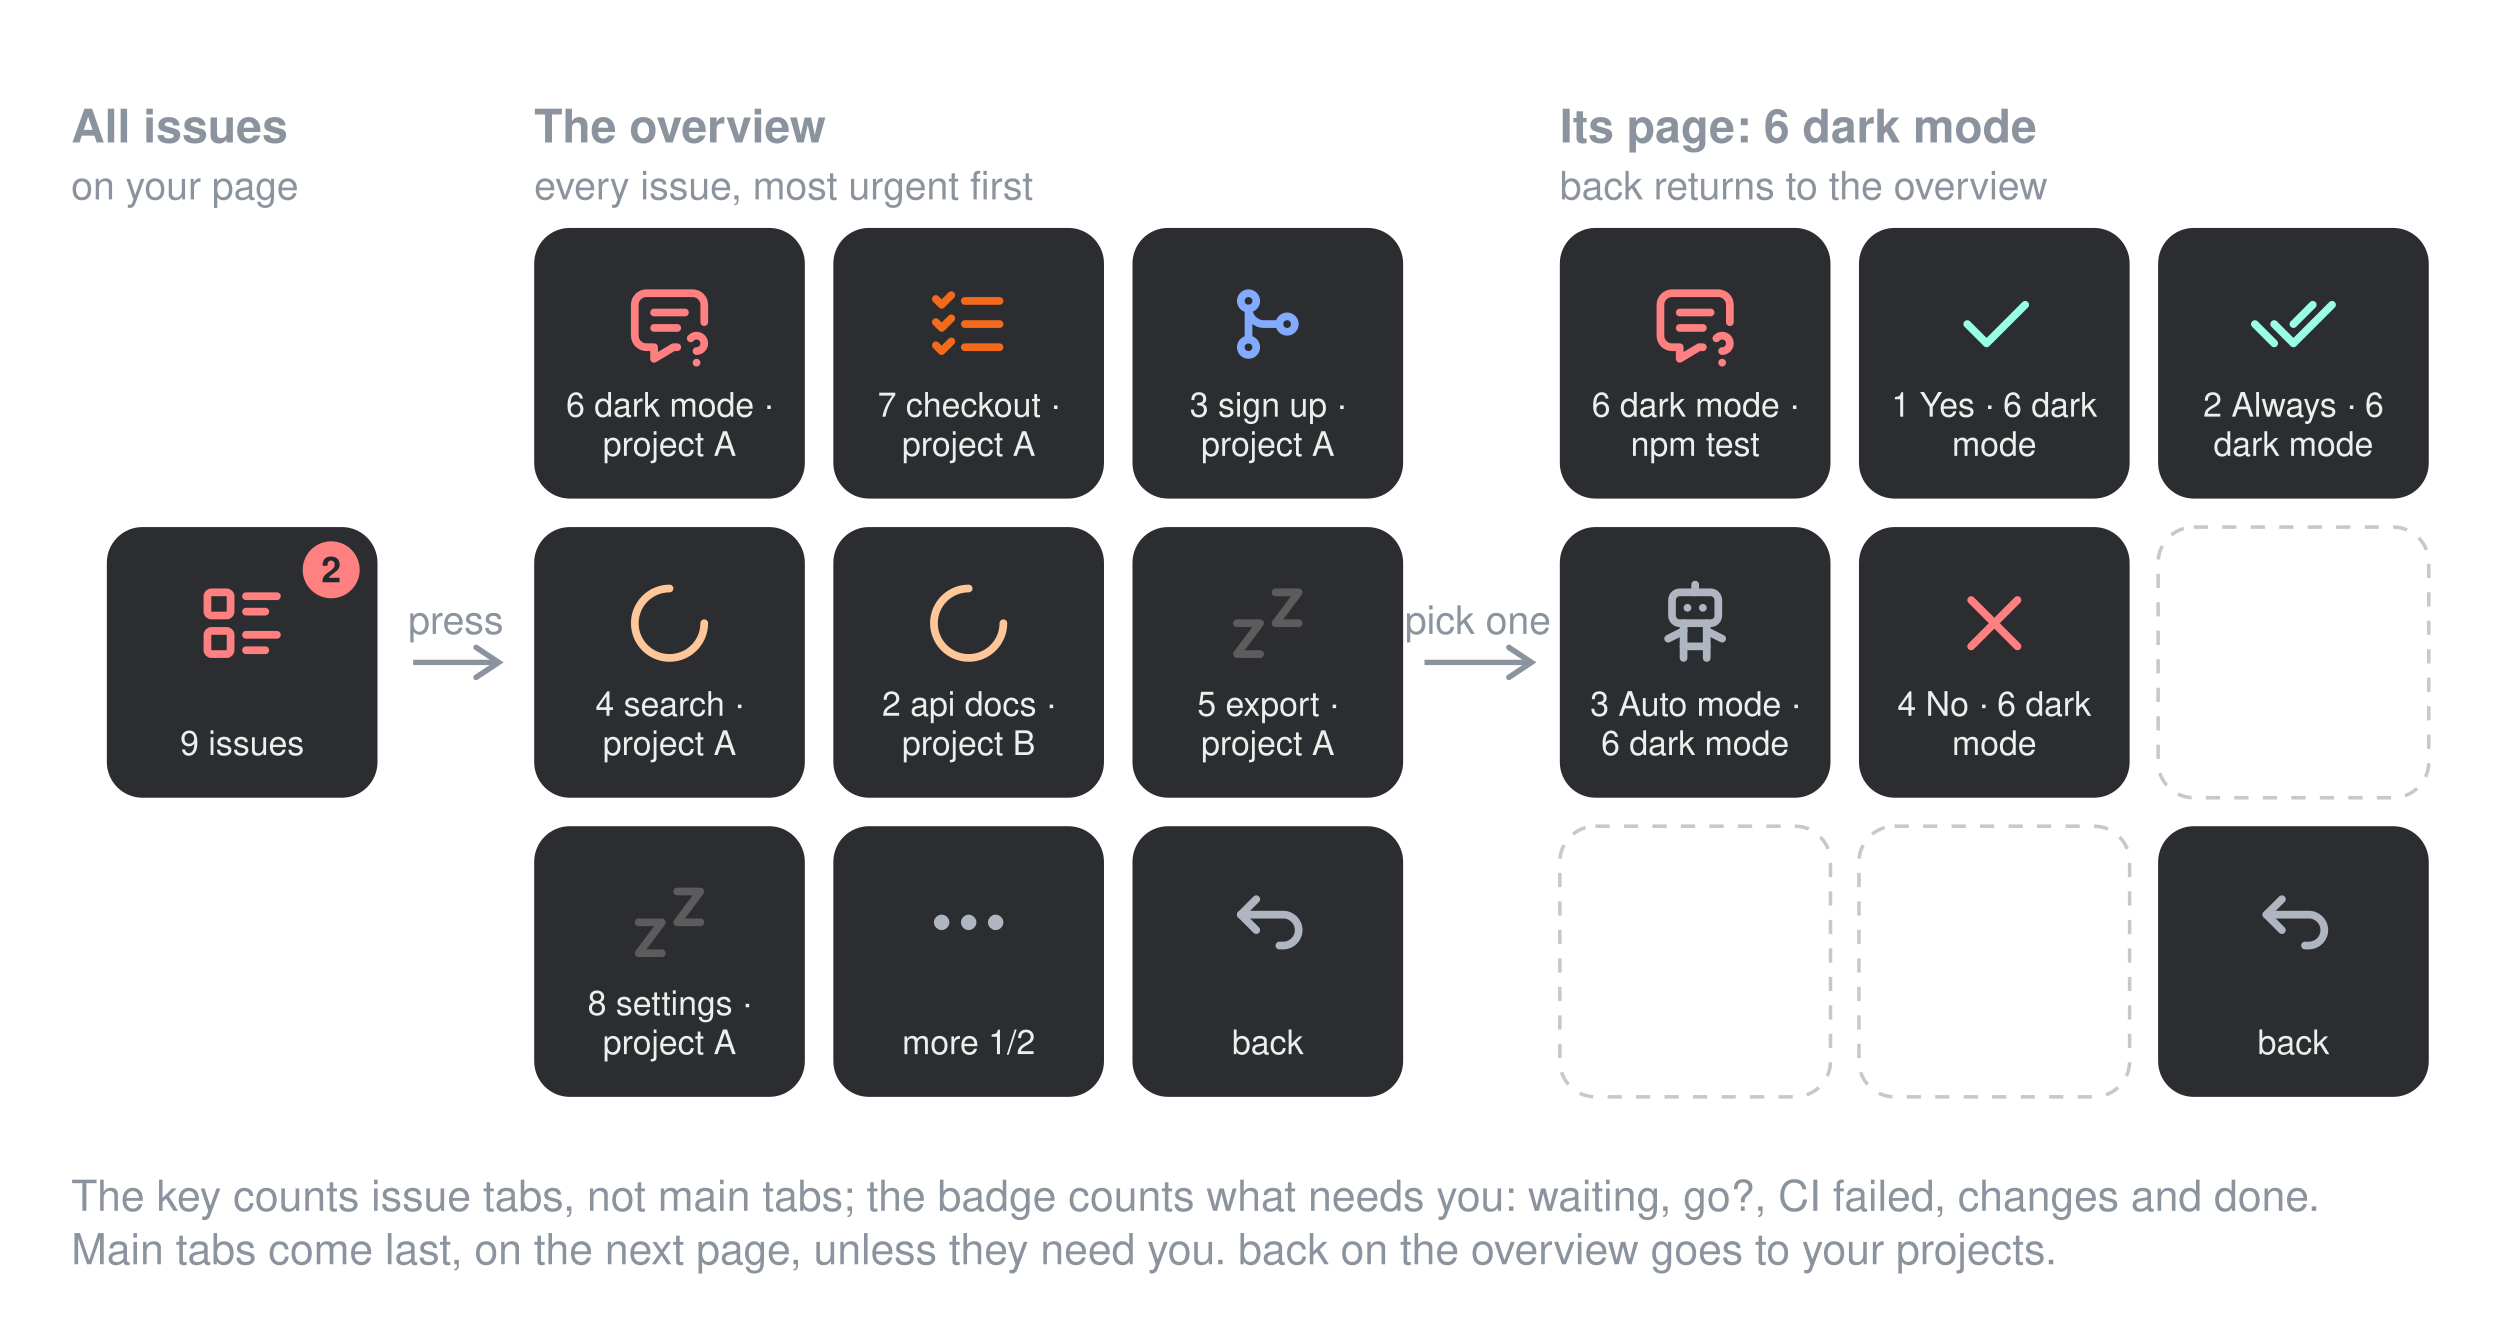
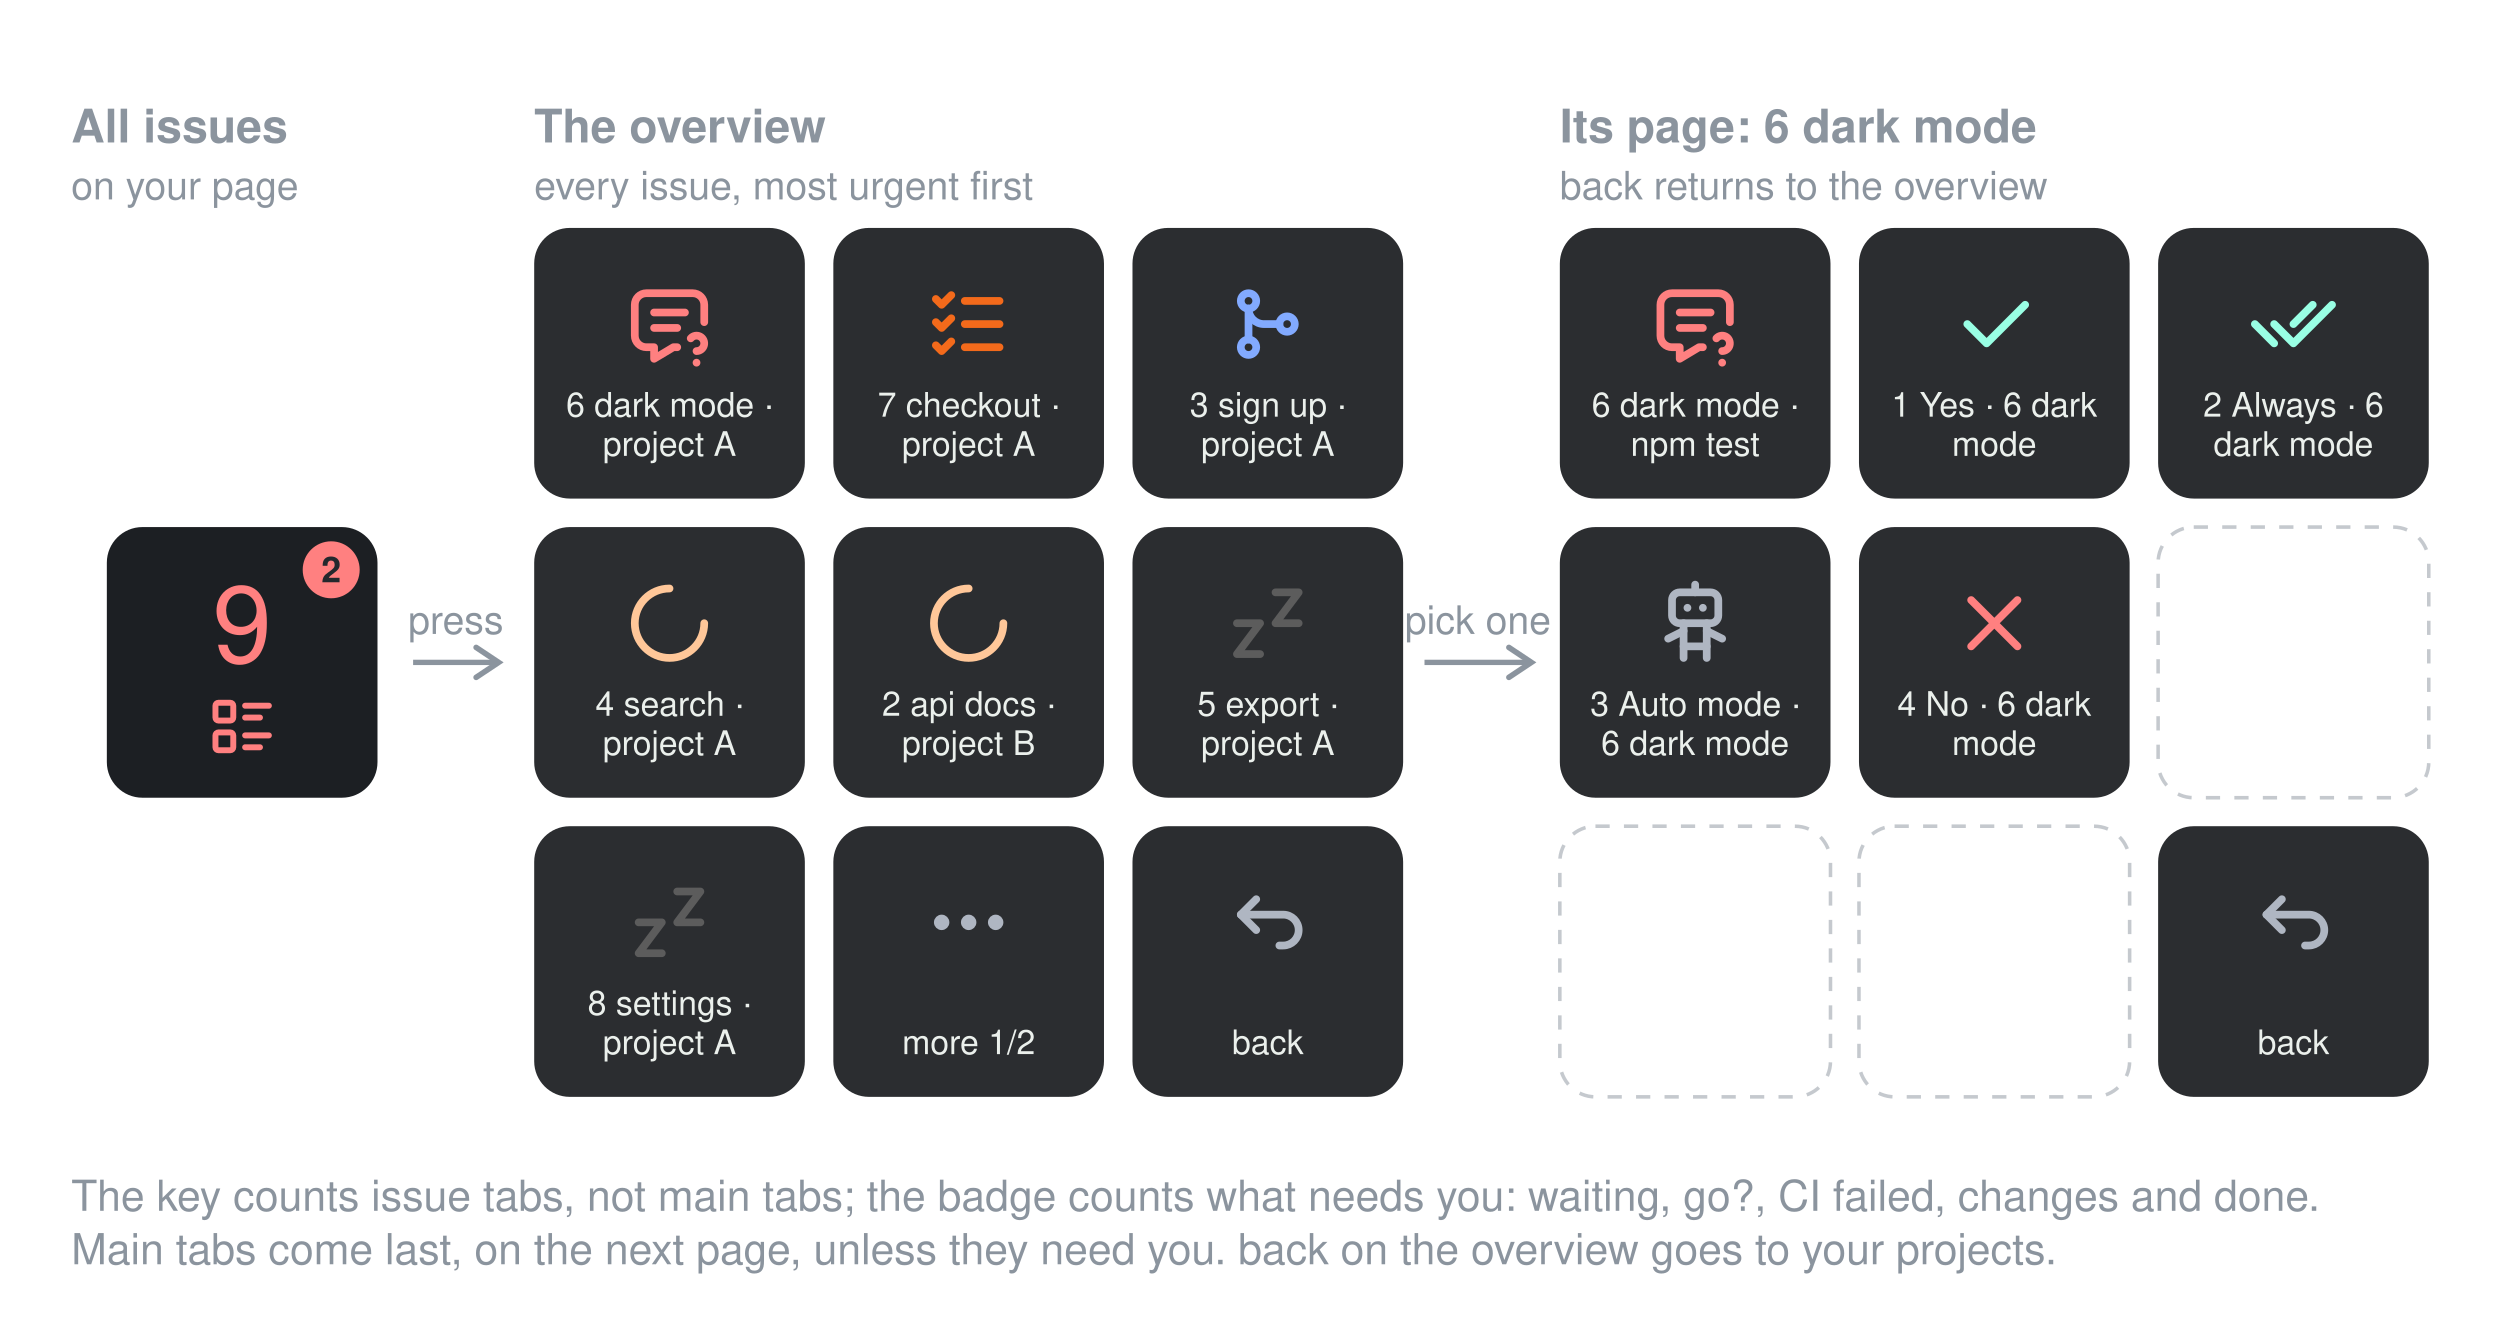
<svg xmlns="http://www.w3.org/2000/svg" viewBox="0 0 702 370" width="702" height="370" font-family="-apple-system, BlinkMacSystemFont, 'Segoe UI', Helvetica, Arial, sans-serif">
  <defs>
    <marker id="a" viewBox="0 0 10 10" refX="8" refY="5" markerWidth="7" markerHeight="7" orient="auto">
      <path d="M2 1L8 5L2 9" fill="none" stroke="#8b949e" stroke-width="1.5" stroke-linecap="round" />
    </marker>
  </defs>
  <text x="20" y="40" font-size="13" font-weight="600" fill="#8b949e" text-anchor="start">All issues</text>
  <text x="20" y="56" font-size="11" font-weight="400" fill="#8b949e" text-anchor="start">on your page</text>
-   <rect x="30" y="148" width="76" height="76" rx="10" fill="#2b2d30" />
-   <g transform="translate(55.0 162.0) scale(1.083333)" fill="none" stroke="#ff8080" stroke-width="2" stroke-linecap="round" stroke-linejoin="round">
+   <rect x="30" y="148" width="76" height="76" rx="10" fill="#1c1f23" />
+   <text x="68.0" y="186" text-anchor="middle" font-size="30" font-weight="400" fill="#ff8080">9</text>
+   <g transform="translate(58.0 194) scale(0.8333333)" fill="none" stroke="#ff8080" stroke-width="2" stroke-linecap="round" stroke-linejoin="round">
    <path d="M13 5h8" />
    <path d="M13 9h5" />
    <path d="M13 15h8" />
    <path d="M13 19h5" />
    <path d="M3 4m0 1a1 1 0 0 1 1 -1h4a1 1 0 0 1 1 1v4a1 1 0 0 1 -1 1h-4a1 1 0 0 1 -1 -1z" />
    <path d="M3 14m0 1a1 1 0 0 1 1 -1h4a1 1 0 0 1 1 1v4a1 1 0 0 1 -1 1h-4a1 1 0 0 1 -1 -1z" />
  </g>
  <circle cx="93" cy="160" r="8" fill="#ff8080" />
  <text x="93" y="163.5" text-anchor="middle" font-size="10" font-weight="600" fill="#24282d">2</text>
-   <text x="68.0" y="212" text-anchor="middle" font-size="9.5" fill="#ebf0ec">9 issues</text>
  <text x="150" y="40" font-size="13" font-weight="600" fill="#8b949e" text-anchor="start">The overview</text>
  <text x="150" y="56" font-size="11" font-weight="400" fill="#8b949e" text-anchor="start">every issue, most urgent first</text>
  <rect x="150" y="64" width="76" height="76" rx="10" fill="#2b2d30" />
  <g transform="translate(175.0 78.0) scale(1.083333)" fill="none" stroke="#ff8080" stroke-width="2" stroke-linecap="round" stroke-linejoin="round">
    <path d="M8 9h8" />
    <path d="M8 13h6" />
    <path d="M14 18h-1l-5 3v-3h-2a3 3 0 0 1 -3 -3v-8a3 3 0 0 1 3 -3h12a3 3 0 0 1 3 3v4.5" />
    <path d="M19 22v.01" />
    <path d="M19 19a2.003 2.003 0 0 0 .914 -3.782a1.98 1.98 0 0 0 -2.414 .483" />
  </g>
  <text x="188.0" y="117" text-anchor="middle" font-size="9.5" fill="#ebf0ec">6 dark mode ·</text>
  <text x="188.0" y="128" text-anchor="middle" font-size="9.5" fill="#ebf0ec">project A</text>
  <rect x="234" y="64" width="76" height="76" rx="10" fill="#2b2d30" />
  <g transform="translate(259.0 78.0) scale(1.083333)" fill="none" stroke="#f36a1b" stroke-width="2" stroke-linecap="round" stroke-linejoin="round">
    <path d="M3.5 5.5l1.5 1.5l2.5 -2.5" />
    <path d="M3.5 11.5l1.5 1.5l2.5 -2.5" />
    <path d="M3.5 17.5l1.5 1.5l2.5 -2.5" />
    <path d="M11 6l9 0" />
    <path d="M11 12l9 0" />
    <path d="M11 18l9 0" />
  </g>
  <text x="272.0" y="117" text-anchor="middle" font-size="9.5" fill="#ebf0ec">7 checkout ·</text>
  <text x="272.0" y="128" text-anchor="middle" font-size="9.5" fill="#ebf0ec">project A</text>
  <rect x="318" y="64" width="76" height="76" rx="10" fill="#2b2d30" />
  <g transform="translate(343.0 78.0) scale(1.083333)" fill="none" stroke="#82aaff" stroke-width="2" stroke-linecap="round" stroke-linejoin="round">
    <path d="M7 18m-2 0a2 2 0 1 0 4 0a2 2 0 1 0 -4 0" />
    <path d="M7 6m-2 0a2 2 0 1 0 4 0a2 2 0 1 0 -4 0" />
    <path d="M17 12m-2 0a2 2 0 1 0 4 0a2 2 0 1 0 -4 0" />
    <path d="M7 8l0 8" />
    <path d="M7 8a4 4 0 0 0 4 4h4" />
  </g>
  <text x="356.0" y="117" text-anchor="middle" font-size="9.5" fill="#ebf0ec">3 sign up ·</text>
  <text x="356.0" y="128" text-anchor="middle" font-size="9.5" fill="#ebf0ec">project A</text>
  <rect x="150" y="148" width="76" height="76" rx="10" fill="#2b2d30" />
  <g transform="translate(175.0 162.0) scale(1.083333)" fill="none" stroke="#ffc799" stroke-width="2" stroke-linecap="round" stroke-linejoin="round">
    <path d="M12 3a9 9 0 1 0 9 9" />
  </g>
  <text x="188.0" y="201" text-anchor="middle" font-size="9.5" fill="#ebf0ec">4 search ·</text>
  <text x="188.0" y="212" text-anchor="middle" font-size="9.5" fill="#ebf0ec">project A</text>
  <rect x="234" y="148" width="76" height="76" rx="10" fill="#2b2d30" />
  <g transform="translate(259.0 162.0) scale(1.083333)" fill="none" stroke="#ffc799" stroke-width="2" stroke-linecap="round" stroke-linejoin="round">
    <path d="M12 3a9 9 0 1 0 9 9" />
  </g>
  <text x="272.0" y="201" text-anchor="middle" font-size="9.5" fill="#ebf0ec">2 api docs ·</text>
  <text x="272.0" y="212" text-anchor="middle" font-size="9.5" fill="#ebf0ec">project B</text>
  <rect x="318" y="148" width="76" height="76" rx="10" fill="#2b2d30" />
  <g transform="translate(343.0 162.0) scale(1.083333)" fill="none" stroke="#5c5c5c" stroke-width="2" stroke-linecap="round" stroke-linejoin="round">
    <path d="M4 12h6l-6 8h6" />
    <path d="M14 4h6l-6 8h6" />
  </g>
  <text x="356.0" y="201" text-anchor="middle" font-size="9.5" fill="#ebf0ec">5 export ·</text>
  <text x="356.0" y="212" text-anchor="middle" font-size="9.5" fill="#ebf0ec">project A</text>
  <rect x="150" y="232" width="76" height="76" rx="10" fill="#2b2d30" />
  <g transform="translate(175.0 246.0) scale(1.083333)" fill="none" stroke="#5c5c5c" stroke-width="2" stroke-linecap="round" stroke-linejoin="round">
    <path d="M4 12h6l-6 8h6" />
    <path d="M14 4h6l-6 8h6" />
  </g>
  <text x="188.0" y="285" text-anchor="middle" font-size="9.5" fill="#ebf0ec">8 settings ·</text>
  <text x="188.0" y="296" text-anchor="middle" font-size="9.5" fill="#ebf0ec">project A</text>
  <rect x="234" y="232" width="76" height="76" rx="10" fill="#2b2d30" />
  <g transform="translate(259.0 246.0) scale(1.083333)" fill="none" stroke="#afb6c2" stroke-width="2" stroke-linecap="round" stroke-linejoin="round">
    <path d="M5 12m-1 0a1 1 0 1 0 2 0a1 1 0 1 0 -2 0" />
    <path d="M12 12m-1 0a1 1 0 1 0 2 0a1 1 0 1 0 -2 0" />
    <path d="M19 12m-1 0a1 1 0 1 0 2 0a1 1 0 1 0 -2 0" />
  </g>
  <text x="272.0" y="296" text-anchor="middle" font-size="9.5" fill="#ebf0ec">more 1/2</text>
  <rect x="318" y="232" width="76" height="76" rx="10" fill="#2b2d30" />
  <g transform="translate(343.0 246.0) scale(1.083333)" fill="none" stroke="#afb6c2" stroke-width="2" stroke-linecap="round" stroke-linejoin="round">
    <path d="M9 14l-4 -4l4 -4" />
    <path d="M5 10h11a4 4 0 1 1 0 8h-1" />
  </g>
  <text x="356.0" y="296" text-anchor="middle" font-size="9.5" fill="#ebf0ec">back</text>
  <text x="438" y="40" font-size="13" font-weight="600" fill="#8b949e" text-anchor="start">Its page: 6 dark mode</text>
  <text x="438" y="56" font-size="11" font-weight="400" fill="#8b949e" text-anchor="start">back returns to the overview</text>
  <rect x="438" y="64" width="76" height="76" rx="10" fill="#2b2d30" />
  <g transform="translate(463.0 78.0) scale(1.083333)" fill="none" stroke="#ff8080" stroke-width="2" stroke-linecap="round" stroke-linejoin="round">
    <path d="M8 9h8" />
    <path d="M8 13h6" />
    <path d="M14 18h-1l-5 3v-3h-2a3 3 0 0 1 -3 -3v-8a3 3 0 0 1 3 -3h12a3 3 0 0 1 3 3v4.5" />
    <path d="M19 22v.01" />
    <path d="M19 19a2.003 2.003 0 0 0 .914 -3.782a1.98 1.98 0 0 0 -2.414 .483" />
  </g>
  <text x="476.0" y="117" text-anchor="middle" font-size="9.5" fill="#ebf0ec">6 dark mode ·</text>
  <text x="476.0" y="128" text-anchor="middle" font-size="9.5" fill="#ebf0ec">npm test</text>
  <rect x="522" y="64" width="76" height="76" rx="10" fill="#2b2d30" />
  <g transform="translate(547.0 78.0) scale(1.083333)" fill="none" stroke="#99ffe4" stroke-width="2" stroke-linecap="round" stroke-linejoin="round">
    <path d="M5 12l5 5l10 -10" />
  </g>
  <text x="560.0" y="117" text-anchor="middle" font-size="9.5" fill="#ebf0ec">1 Yes · 6 dark</text>
  <text x="560.0" y="128" text-anchor="middle" font-size="9.5" fill="#ebf0ec">mode</text>
  <rect x="606" y="64" width="76" height="76" rx="10" fill="#2b2d30" />
  <g transform="translate(631.0 78.0) scale(1.083333)" fill="none" stroke="#99ffe4" stroke-width="2" stroke-linecap="round" stroke-linejoin="round">
    <path d="M7 12l5 5l10 -10" />
    <path d="M2 12l5 5m5 -5l5 -5" />
  </g>
  <text x="644.0" y="117" text-anchor="middle" font-size="9.5" fill="#ebf0ec">2 Always · 6</text>
  <text x="644.0" y="128" text-anchor="middle" font-size="9.5" fill="#ebf0ec">dark mode</text>
  <rect x="438" y="148" width="76" height="76" rx="10" fill="#2b2d30" />
  <g transform="translate(463.0 162.0) scale(1.083333)" fill="none" stroke="#afb6c2" stroke-width="2" stroke-linecap="round" stroke-linejoin="round">
    <path d="M6 4m0 2a2 2 0 0 1 2 -2h8a2 2 0 0 1 2 2v4a2 2 0 0 1 -2 2h-8a2 2 0 0 1 -2 -2z" />
    <path d="M12 2v2" />
    <path d="M9 12v9" />
    <path d="M15 12v9" />
    <path d="M5 16l4 -2" />
    <path d="M15 14l4 2" />
    <path d="M9 18h6" />
    <path d="M10 8v.01" />
    <path d="M14 8v.01" />
  </g>
  <text x="476.0" y="201" text-anchor="middle" font-size="9.5" fill="#ebf0ec">3 Auto mode ·</text>
  <text x="476.0" y="212" text-anchor="middle" font-size="9.5" fill="#ebf0ec">6 dark mode</text>
  <rect x="522" y="148" width="76" height="76" rx="10" fill="#2b2d30" />
  <g transform="translate(547.0 162.0) scale(1.083333)" fill="none" stroke="#ff8080" stroke-width="2" stroke-linecap="round" stroke-linejoin="round">
    <path d="M18 6l-12 12" />
    <path d="M6 6l12 12" />
  </g>
  <text x="560.0" y="201" text-anchor="middle" font-size="9.5" fill="#ebf0ec">4 No · 6 dark</text>
  <text x="560.0" y="212" text-anchor="middle" font-size="9.5" fill="#ebf0ec">mode</text>
  <rect x="606" y="148" width="76" height="76" rx="10" fill="none" stroke="#8b949e" stroke-width="1" stroke-dasharray="4 4" opacity="0.5" />
  <rect x="438" y="232" width="76" height="76" rx="10" fill="none" stroke="#8b949e" stroke-width="1" stroke-dasharray="4 4" opacity="0.5" />
  <rect x="522" y="232" width="76" height="76" rx="10" fill="none" stroke="#8b949e" stroke-width="1" stroke-dasharray="4 4" opacity="0.5" />
  <rect x="606" y="232" width="76" height="76" rx="10" fill="#2b2d30" />
  <g transform="translate(631.0 246.0) scale(1.083333)" fill="none" stroke="#afb6c2" stroke-width="2" stroke-linecap="round" stroke-linejoin="round">
    <path d="M9 14l-4 -4l4 -4" />
    <path d="M5 10h11a4 4 0 1 1 0 8h-1" />
  </g>
  <text x="644.0" y="296" text-anchor="middle" font-size="9.5" fill="#ebf0ec">back</text>
  <line x1="116" y1="186.0" x2="140" y2="186.0" stroke="#8b949e" stroke-width="1.5" marker-end="url(#a)" />
  <text x="128.0" y="178.0" font-size="11" font-weight="400" fill="#8b949e" text-anchor="middle">press</text>
  <line x1="400" y1="186.0" x2="430" y2="186.0" stroke="#8b949e" stroke-width="1.5" marker-end="url(#a)" />
  <text x="415.0" y="178.0" font-size="11" font-weight="400" fill="#8b949e" text-anchor="middle">pick one</text>
  <text x="20" y="340" font-size="12" font-weight="400" fill="#8b949e" text-anchor="start">The key counts issue tabs, not main tabs; the badge counts what needs you: waiting, go?, CI failed, changes and done.</text>
  <text x="20" y="355" font-size="12" font-weight="400" fill="#8b949e" text-anchor="start">Main tabs come last, on the next page, unless they need you. back on the overview goes to your projects.</text>
</svg>
